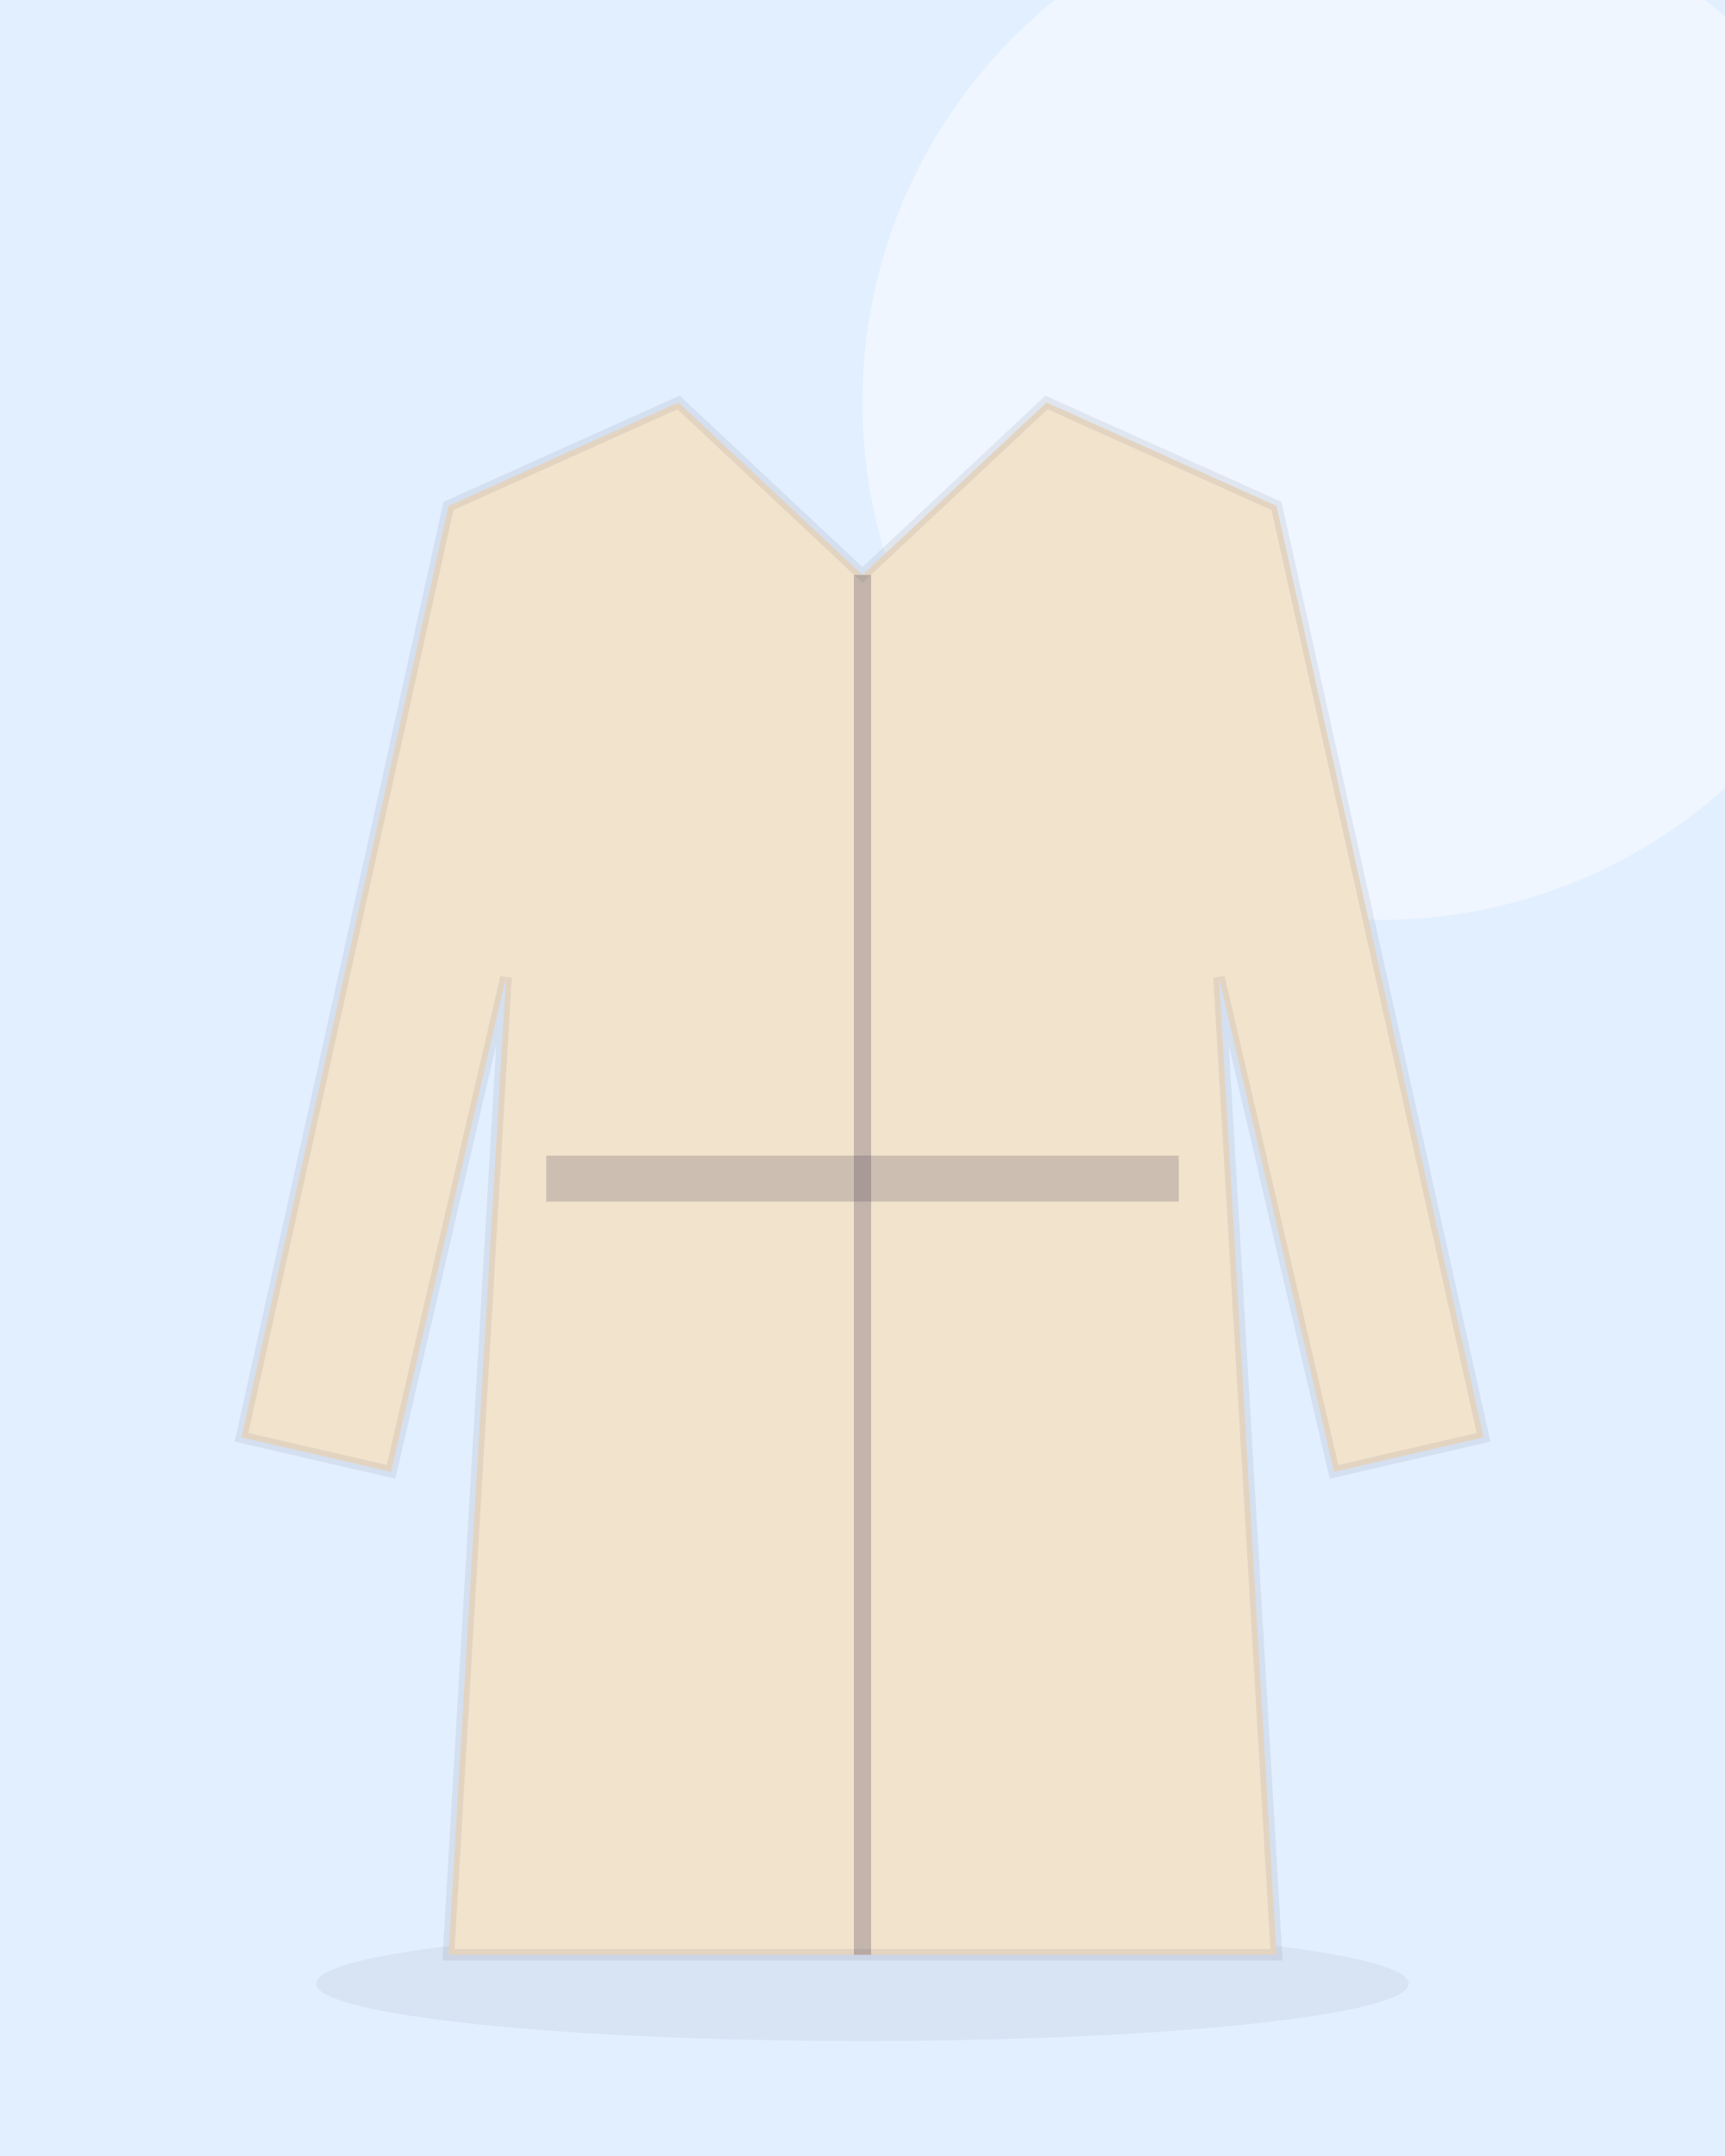
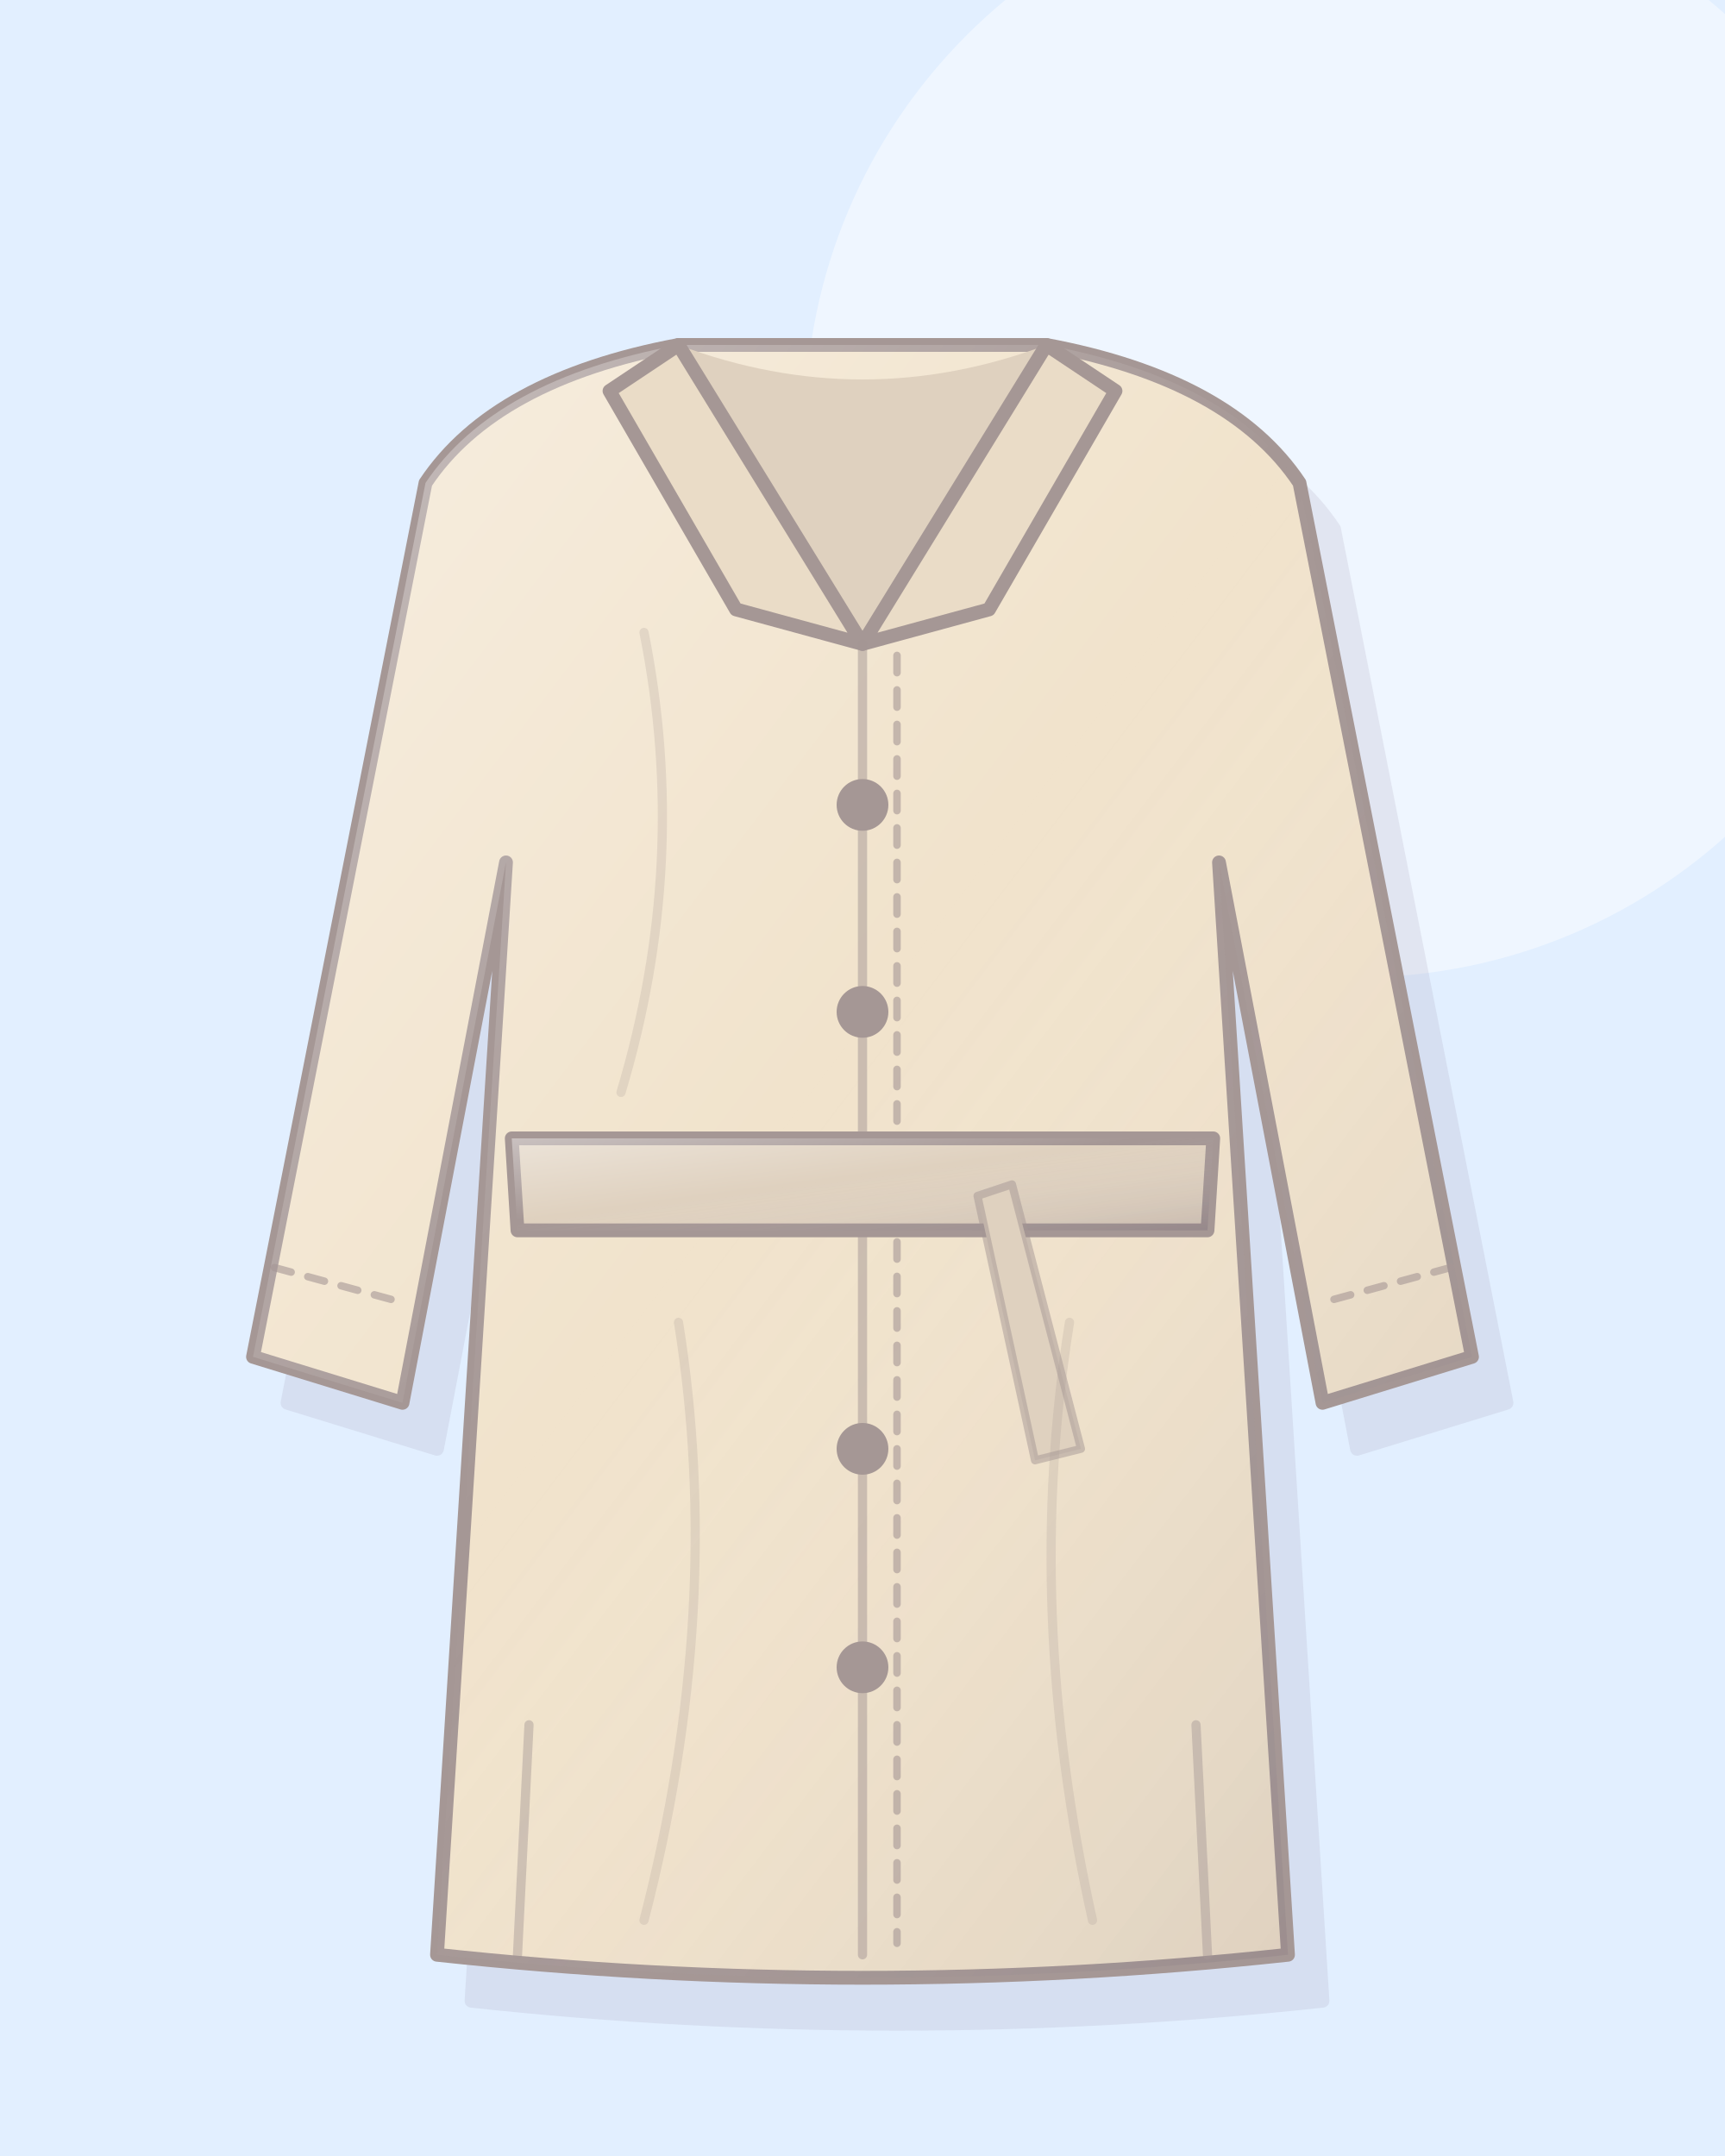
<svg xmlns="http://www.w3.org/2000/svg" viewBox="0 0 300 375" preserveAspectRatio="xMidYMid slice">
+   <defs>
+     <linearGradient id="sh" x1="0" y1="0" x2="1" y2="1">
+       <stop offset="0" stop-color="#fff" stop-opacity=".4" />
+       <stop offset=".45" stop-color="#fff" stop-opacity="0" />
+       <stop offset="1" stop-color="#3b2f4a" stop-opacity=".14" />
+     </linearGradient>
+     <g id="fl">
+       <circle cx="0" cy="-4" r="3.6" />
+       <circle cx="3.8" cy="-1.2" r="3.6" />
+       <circle cx="2.4" cy="3.3" r="3.6" />
+       <circle cx="-2.4" cy="3.3" r="3.6" />
+       <circle cx="-3.8" cy="-1.2" r="3.6" />
+       <circle r="2" fill="#eba5b3" />
+     </g>
+     <filter id="s">
+       <feColorMatrix values="0 0 0 0 .23 0 0 0 0 .18 0 0 0 0 .29 0 0 0 .13 0" />
+     </filter>
+     <g id="g" stroke-width="2.4" stroke-linejoin="round" stroke-linecap="round" fill="#fff">
+       <path d="M118 60L182 60Q214 66 226 84L256 236L230 244L212 150L224 340Q150 348 76 340L88 150L70 244L44 236L74 84Q86 66 118 60Z" fill="#f1e3cc" stroke="#a59795" />
+       <path d="M118 60L182 60Q214 66 226 84L256 236L230 244L212 150L224 340Q150 348 76 340L88 150L70 244L44 236L74 84Q86 66 118 60Z" fill="url(#sh)" />
+       <path d="M118 60Q150 72 182 60L150 112Z" fill="#dfd1bf" />
+       <path d="M118 60L150 112L128 106L106 68Z" fill="#eadcc7" />
+       <path d="M118 60L150 112L128 106L106 68Z" fill="none" stroke="#a59795" stroke-width="2.4" stroke-opacity="1" />
+       <path d="M182 60L150 112L172 106L194 68Z" fill="#eadcc7" />
+       <path d="M182 60L150 112L172 106L194 68Z" fill="none" stroke="#a59795" stroke-width="2.4" stroke-opacity="1" />
+       <path d="M150 112V340" fill="none" stroke="#a59795" stroke-width="1.6" stroke-opacity="0.5" />
+       <path d="M156 114V338" fill="none" stroke="#a59795" stroke-width="1.3" stroke-opacity="0.6" stroke-dasharray="3 3" />
+       <circle cx="150" cy="140" r="4.5" fill="#a59795" />
+       <circle cx="150" cy="176" r="4.5" fill="#a59795" />
+       <circle cx="150" cy="252" r="4.5" fill="#a59795" />
+       <circle cx="150" cy="290" r="4.5" fill="#a59795" />
+       <path d="M89 198H211L210 214H90Z" fill="#dfd1bf" stroke="#a59795" />
+       <path d="M89 198H211L210 214H90Z" fill="url(#sh)" />
+       <path d="M176 206L188 252L180 254L170 208Z" fill="#dfd1bf" />
+       <path d="M176 206L188 252L180 254L170 208Z" fill="none" stroke="#a59795" stroke-width="1.4" stroke-opacity="0.5" />
+       <path d="M232 226L254 220M68 226L46 220" fill="none" stroke="#a59795" stroke-width="1.3" stroke-opacity="0.6" stroke-dasharray="3 3" />
+       <path d="M92 300L90 340M208 300L210 340" fill="none" stroke="#a59795" stroke-width="1.6" stroke-opacity="0.45" />
+       <path d="M118 230Q126 280 112 334M186 230Q178 280 190 334M112 110Q120 150 108 190" fill="none" stroke="#a59795" stroke-width="1.6" stroke-opacity="0.22" />
+     </g>
+   </defs>
  <rect width="300" height="375" fill="#e2efff" />
-   <circle cx="240" cy="70" r="90" fill="#fff" opacity=".45" />
-   <ellipse cx="150" cy="345" rx="95" ry="10" fill="#3b2f4a" opacity=".06" />
-   <g stroke="#3b2f4a" stroke-opacity=".08" stroke-width="2">
-     <path d="M118 70 L150 100 L182 70 L222 88 L258 250 L232 256 L212 170 L222 340 L78 340 L88 170 L68 256 L42 250 L78 88Z" fill="#f1e3cc" />
-     <path d="M150 100 V340" stroke="#3b2f4a" stroke-opacity=".25" stroke-width="3" />
-     <path d="M95 205 H205" stroke="#3b2f4a" stroke-opacity=".2" stroke-width="8" />
-   </g>
+   <circle cx="236" cy="74" r="96" fill="#fff" opacity=".45" />
+   <use href="#g" x="6" y="8" filter="url(#s)" />
+   <use href="#g" />
</svg>
